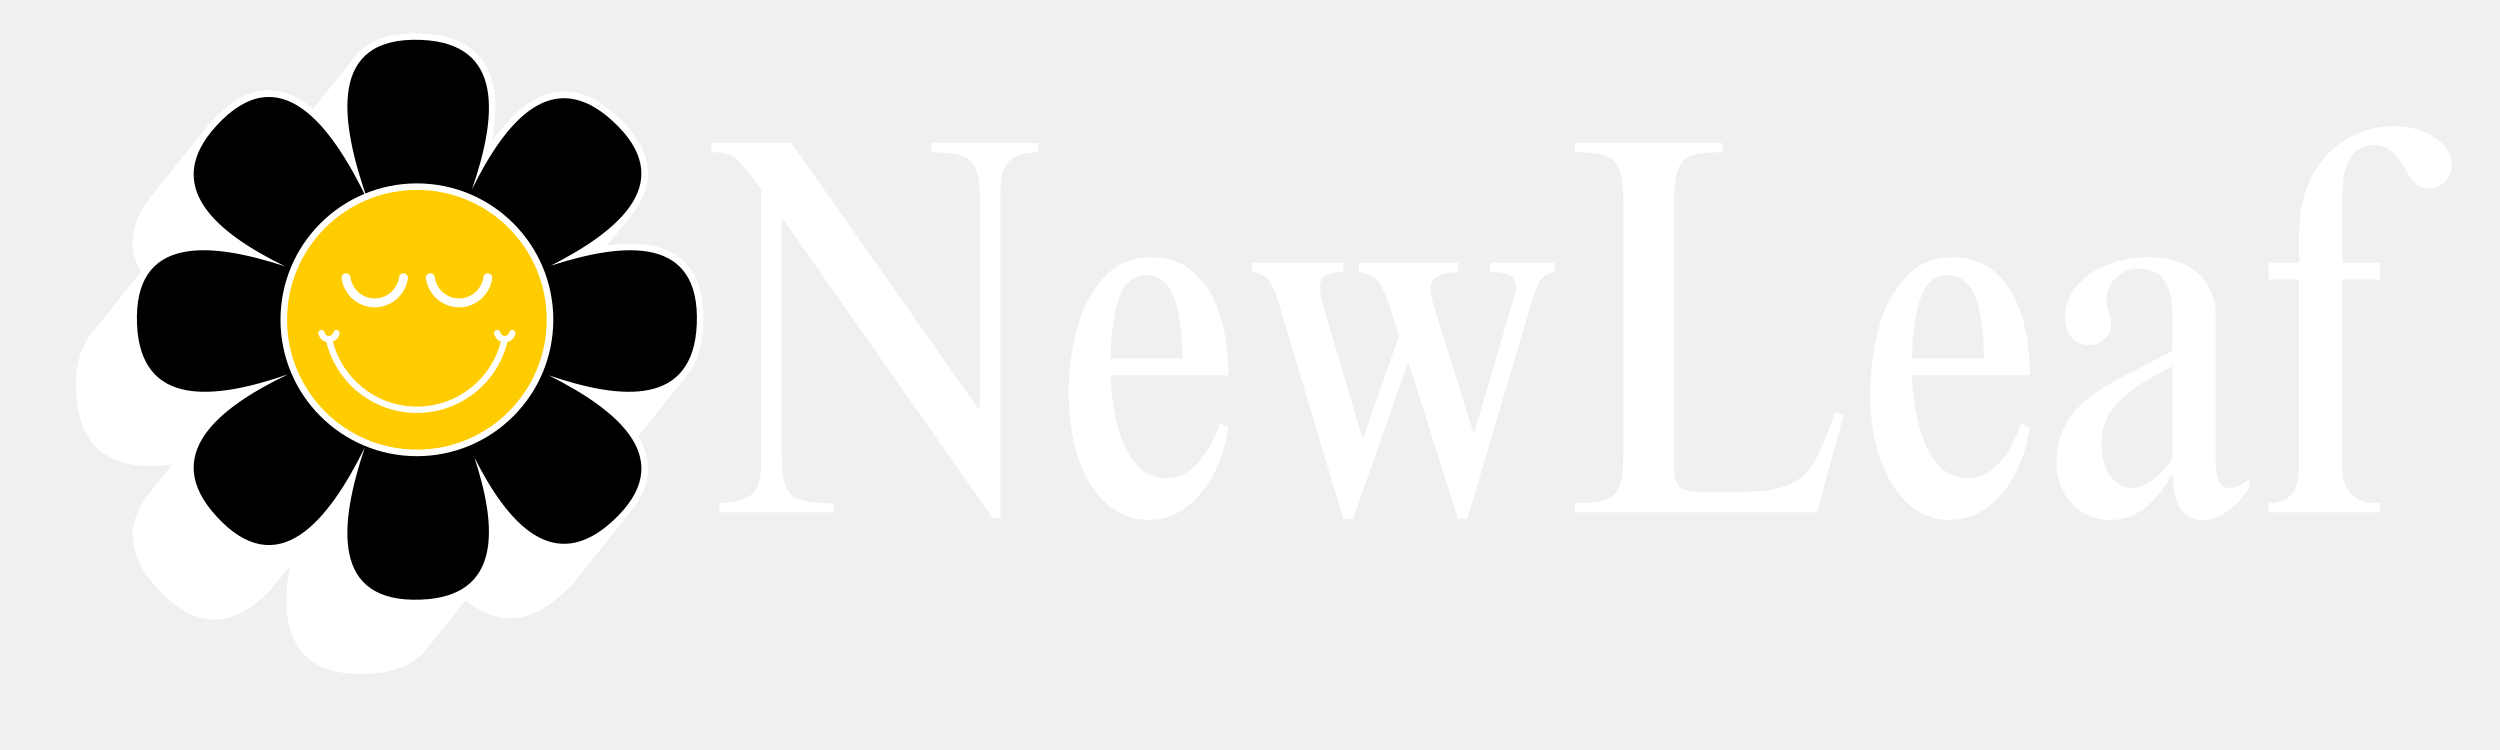
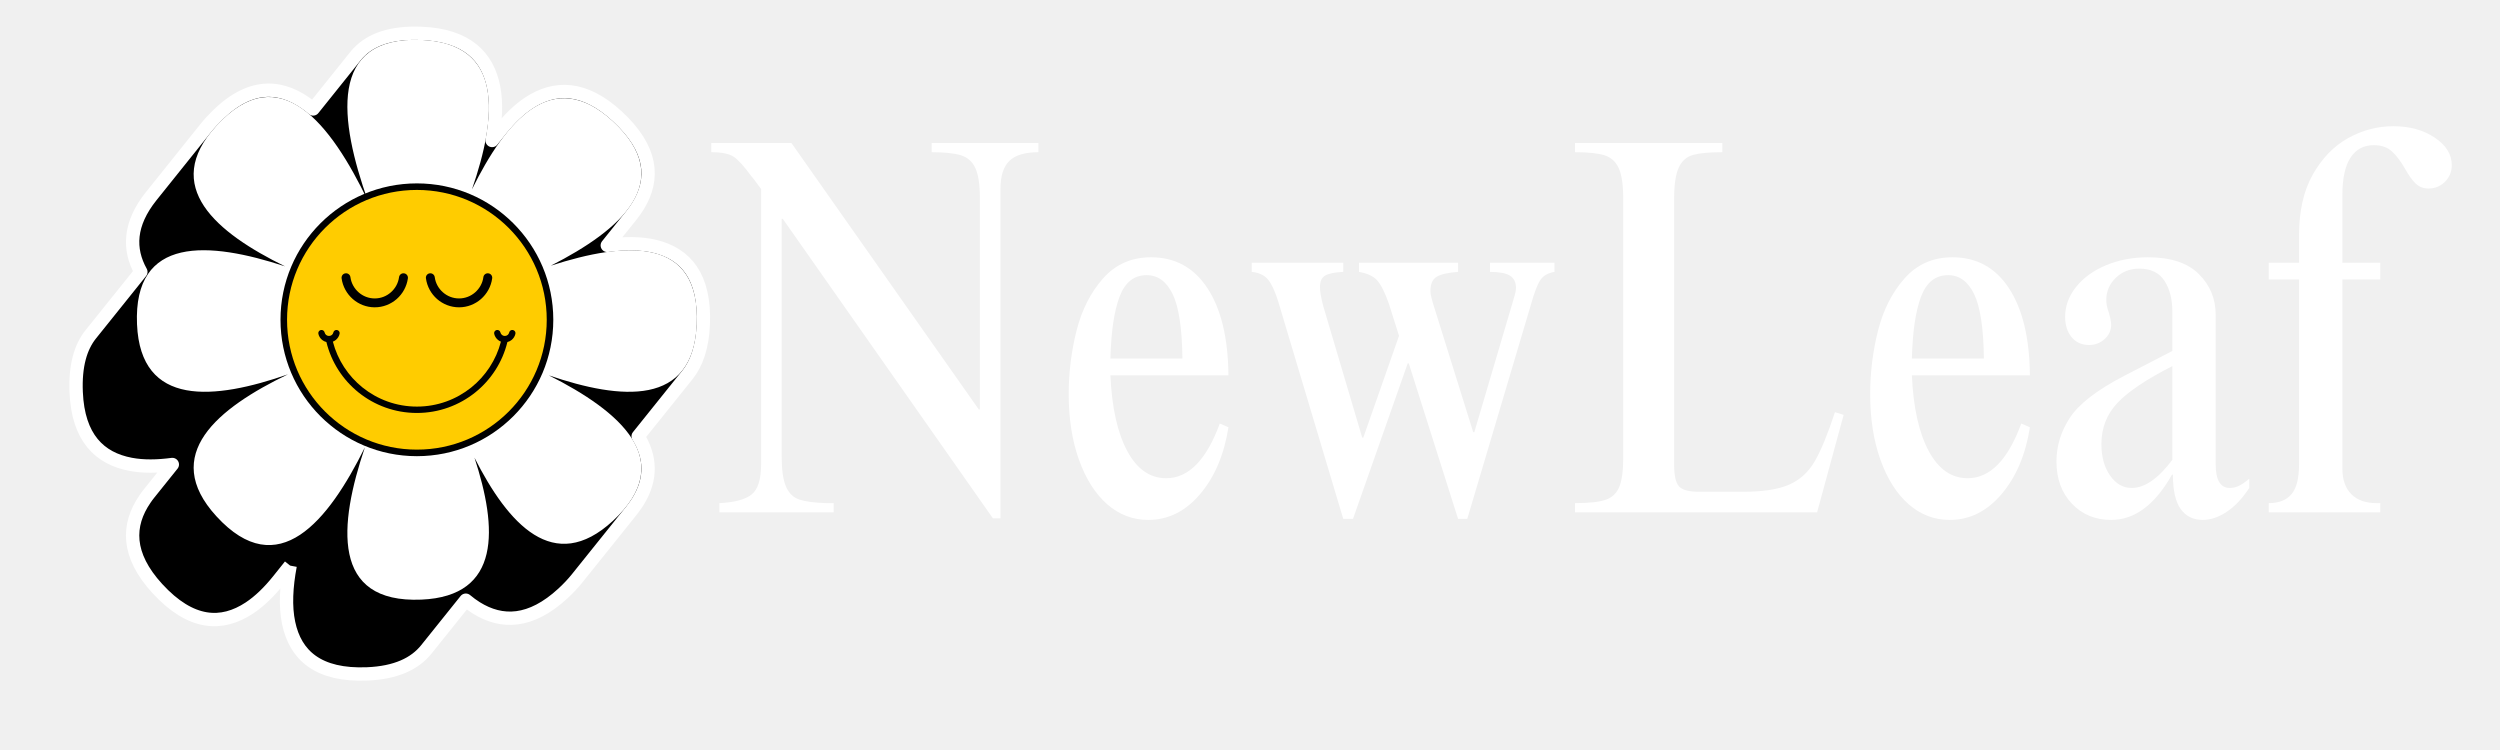
<svg xmlns="http://www.w3.org/2000/svg" width="2000" zoomAndPan="magnify" viewBox="0 0 1500 450" height="600" preserveAspectRatio="xMidYMid meet" version="1.0">
  <defs>
    <g />
    <clipPath id="158971e21e">
      <rect x="0" width="1050" y="0" height="327" />
    </clipPath>
  </defs>
-   <path fill="#ffffff" d="M 174.102 339.371 L 166.988 348.273 C 161.543 355.051 155.762 360.742 149.641 364.785 C 133.059 375.742 114.535 375.086 94.363 353.082 C 75.91 332.914 76.25 315.043 87.023 299.367 C 87.793 298.215 88.629 297.086 89.531 295.98 L 103.402 278.699 C 94.41 279.898 85.961 280.031 78.441 278.609 C 59.738 275.086 46.859 262.684 45.711 235.352 C 45.031 219.516 48.309 208.27 54.449 200.609 L 84.516 163.137 C 76.949 149.539 77.355 134.359 90.82 117.574 L 123.414 76.914 C 124.5 75.559 125.672 74.184 126.961 72.805 C 147.676 50.172 166.648 50.102 183.523 61.984 C 184.992 63.023 186.457 64.152 187.883 65.371 L 213.293 33.66 C 213.453 33.477 213.586 33.32 213.746 33.141 C 213.793 33.07 213.836 33.027 213.883 32.957 C 214.219 32.551 214.605 32.145 214.965 31.738 C 214.988 31.738 215.012 31.715 215.035 31.691 C 222.602 23.695 234.754 19.246 253.004 20.039 C 280.133 21.191 292.582 33.906 296.195 52.43 C 298.023 61.848 297.414 72.738 295.27 84.301 L 300.555 77.707 C 300.645 77.57 300.758 77.457 300.871 77.32 C 300.895 77.277 300.914 77.254 300.938 77.211 C 306.043 70.953 311.465 65.688 317.223 61.871 C 332.809 51.57 350.496 51.504 370.332 69.777 C 391.539 89.316 392.785 107.297 382.891 123.449 C 381.715 125.367 380.383 127.266 378.891 129.141 L 364.367 147.234 C 374.824 145.832 384.582 145.812 392.988 147.844 C 411.375 152.316 423.188 165.914 421.969 194.715 C 421.402 208.18 417.969 218.027 412.414 224.984 C 402.562 237.25 392.738 249.516 382.891 261.781 C 390.277 273.844 391.449 286.922 382.73 300.926 C 382.688 300.973 382.641 301.039 382.617 301.086 C 382.301 301.582 381.984 302.078 381.648 302.574 C 381.559 302.711 381.465 302.824 381.398 302.938 C 381.082 303.391 380.766 303.84 380.449 304.27 C 380.359 304.406 380.246 304.562 380.133 304.699 C 379.816 305.152 379.48 305.582 379.117 306.031 C 379.027 306.168 378.914 306.305 378.824 306.414 C 378.777 306.461 378.754 306.508 378.734 306.551 L 346.137 347.188 C 343.789 350.102 340.988 353.082 337.734 356.09 C 318.422 373.887 301.098 374.273 285.781 364.719 C 283.637 363.383 281.535 361.824 279.48 360.109 L 255.805 389.633 C 248.918 398.215 237.621 403.613 220.41 404.336 C 190.797 405.578 177.242 393.09 173.199 373.844 C 171.074 363.812 171.73 351.977 174.102 339.371 " fill-opacity="1" fill-rule="evenodd" />
-   <path fill="#000000" d="M 218.918 268.445 C 197.031 312.695 166.875 350.215 129.852 309.781 C 95.992 272.848 130.711 244.84 172.77 224.602 C 128.699 239.938 84.336 244.637 82.211 194.578 C 79.953 141.156 125.445 144.84 171.055 159.816 C 129.785 139.621 96.441 111.906 129.852 75.449 C 167.867 33.906 198.68 74.633 220.703 120.445 C 203.715 72.398 196.441 21.551 252.848 23.945 C 302.609 26.047 298.297 69.844 283.16 113.668 C 303.469 72.422 331.297 39.172 367.664 72.668 C 406.629 108.562 372.816 137.836 330.484 159.41 C 375.66 144.793 420.297 141.633 418.059 194.578 C 415.961 243.957 372.77 240.074 329.309 225.211 C 372.184 246.828 406.992 276.328 367.688 312.559 C 332.223 345.223 304.848 314.391 284.676 274.59 C 298.52 316.828 300.871 357.738 252.848 359.77 C 198.453 362.074 203.266 314.887 218.918 268.445 " fill-opacity="1" fill-rule="evenodd" />
-   <path fill="#ffffff" d="M 250.137 110.031 C 295.336 110.031 331.977 146.668 331.977 191.867 C 331.977 237.07 295.336 273.707 250.137 273.707 C 204.938 273.707 168.297 237.07 168.297 191.867 C 168.297 146.668 204.938 110.031 250.137 110.031 " fill-opacity="1" fill-rule="evenodd" />
+   <path fill="#000000" stroke="#ffffff" stroke-width="8" stroke-linejoin="round" d="M 174.102 339.371 L 166.988 348.273 C 161.543 355.051 155.762 360.742 149.641 364.785 C 133.059 375.742 114.535 375.086 94.363 353.082 C 75.91 332.914 76.25 315.043 87.023 299.367 C 87.793 298.215 88.629 297.086 89.531 295.98 L 103.402 278.699 C 94.41 279.898 85.961 280.031 78.441 278.609 C 59.738 275.086 46.859 262.684 45.711 235.352 C 45.031 219.516 48.309 208.27 54.449 200.609 L 84.516 163.137 C 76.949 149.539 77.355 134.359 90.82 117.574 L 123.414 76.914 C 124.5 75.559 125.672 74.184 126.961 72.805 C 147.676 50.172 166.648 50.102 183.523 61.984 C 184.992 63.023 186.457 64.152 187.883 65.371 L 213.293 33.66 C 213.453 33.477 213.586 33.32 213.746 33.141 C 213.793 33.07 213.836 33.027 213.883 32.957 C 214.219 32.551 214.605 32.145 214.965 31.738 C 214.988 31.738 215.012 31.715 215.035 31.691 C 222.602 23.695 234.754 19.246 253.004 20.039 C 280.133 21.191 292.582 33.906 296.195 52.43 C 298.023 61.848 297.414 72.738 295.27 84.301 L 300.555 77.707 C 300.645 77.57 300.758 77.457 300.871 77.32 C 300.895 77.277 300.914 77.254 300.938 77.211 C 306.043 70.953 311.465 65.688 317.223 61.871 C 332.809 51.57 350.496 51.504 370.332 69.777 C 391.539 89.316 392.785 107.297 382.891 123.449 C 381.715 125.367 380.383 127.266 378.891 129.141 L 364.367 147.234 C 374.824 145.832 384.582 145.812 392.988 147.844 C 411.375 152.316 423.188 165.914 421.969 194.715 C 421.402 208.18 417.969 218.027 412.414 224.984 C 402.562 237.25 392.738 249.516 382.891 261.781 C 390.277 273.844 391.449 286.922 382.73 300.926 C 382.688 300.973 382.641 301.039 382.617 301.086 C 382.301 301.582 381.984 302.078 381.648 302.574 C 381.559 302.711 381.465 302.824 381.398 302.938 C 381.082 303.391 380.766 303.84 380.449 304.27 C 380.359 304.406 380.246 304.562 380.133 304.699 C 379.816 305.152 379.48 305.582 379.117 306.031 C 379.027 306.168 378.914 306.305 378.824 306.414 C 378.777 306.461 378.754 306.508 378.734 306.551 L 346.137 347.188 C 343.789 350.102 340.988 353.082 337.734 356.09 C 318.422 373.887 301.098 374.273 285.781 364.719 C 283.637 363.383 281.535 361.824 279.48 360.109 L 255.805 389.633 C 248.918 398.215 237.621 403.613 220.41 404.336 C 190.797 405.578 177.242 393.09 173.199 373.844 C 171.074 363.812 171.73 351.977 174.102 339.371 " fill-opacity="1" fill-rule="evenodd" />
+   <path fill="#ffffff" d="M 218.918 268.445 C 197.031 312.695 166.875 350.215 129.852 309.781 C 95.992 272.848 130.711 244.84 172.77 224.602 C 128.699 239.938 84.336 244.637 82.211 194.578 C 79.953 141.156 125.445 144.84 171.055 159.816 C 129.785 139.621 96.441 111.906 129.852 75.449 C 167.867 33.906 198.68 74.633 220.703 120.445 C 203.715 72.398 196.441 21.551 252.848 23.945 C 302.609 26.047 298.297 69.844 283.16 113.668 C 303.469 72.422 331.297 39.172 367.664 72.668 C 406.629 108.562 372.816 137.836 330.484 159.41 C 375.66 144.793 420.297 141.633 418.059 194.578 C 415.961 243.957 372.77 240.074 329.309 225.211 C 372.184 246.828 406.992 276.328 367.688 312.559 C 332.223 345.223 304.848 314.391 284.676 274.59 C 298.52 316.828 300.871 357.738 252.848 359.77 C 198.453 362.074 203.266 314.887 218.918 268.445 " fill-opacity="1" fill-rule="evenodd" />
+   <path fill="#000000" d="M 250.137 110.031 C 295.336 110.031 331.977 146.668 331.977 191.867 C 331.977 237.07 295.336 273.707 250.137 273.707 C 204.938 273.707 168.297 237.07 168.297 191.867 C 168.297 146.668 204.938 110.031 250.137 110.031 " fill-opacity="1" fill-rule="evenodd" />
  <path fill="#ffcc00" d="M 250.137 113.961 C 293.168 113.961 328.043 148.836 328.043 191.867 C 328.043 234.879 293.168 269.777 250.137 269.777 C 207.105 269.777 172.227 234.879 172.227 191.867 C 172.227 148.836 207.105 113.961 250.137 113.961 " fill-opacity="1" fill-rule="evenodd" />
-   <path fill="#ffffff" d="M 304.438 205.219 C 301.48 217.348 294.547 227.922 285.125 235.488 C 275.547 243.168 263.375 247.777 250.137 247.777 C 236.898 247.777 224.723 243.168 215.145 235.488 C 205.727 227.922 198.816 217.348 195.832 205.219 C 194.906 204.992 194.047 204.562 193.305 203.977 C 192.172 203.051 191.34 201.762 191.023 200.293 C 190.797 199.254 191.449 198.238 192.488 198.012 C 193.527 197.789 194.547 198.441 194.773 199.48 C 194.906 200.09 195.246 200.609 195.699 200.996 C 196.172 201.355 196.758 201.582 197.391 201.582 C 198.047 201.582 198.613 201.355 199.086 200.996 C 199.559 200.609 199.898 200.09 200.012 199.48 C 200.238 198.441 201.254 197.789 202.293 198.012 C 203.332 198.238 203.988 199.254 203.762 200.293 C 203.445 201.762 202.609 203.051 201.48 203.977 C 200.938 204.406 200.352 204.746 199.719 204.992 C 202.566 215.992 208.934 225.594 217.539 232.508 C 226.465 239.668 237.805 243.957 250.137 243.957 C 262.492 243.957 273.809 239.668 282.73 232.508 C 291.336 225.594 297.707 215.992 300.555 204.992 C 299.922 204.746 299.336 204.406 298.816 203.977 C 297.664 203.051 296.848 201.762 296.512 200.293 C 296.285 199.254 296.941 198.238 297.98 198.012 C 299.02 197.789 300.035 198.441 300.262 199.48 C 300.395 200.09 300.734 200.609 301.211 200.996 C 301.66 201.355 302.25 201.582 302.879 201.582 C 303.535 201.582 304.121 201.355 304.574 200.996 C 305.051 200.609 305.387 200.09 305.523 199.48 C 305.727 198.441 306.742 197.789 307.781 198.012 C 308.82 198.238 309.477 199.254 309.25 200.293 C 308.934 201.762 308.098 203.051 306.969 203.977 C 306.246 204.562 305.387 204.992 304.438 205.219 " fill-opacity="1" fill-rule="nonzero" />
-   <path fill="#ffffff" d="M 244.738 166.977 C 244.918 165.531 243.902 164.176 242.434 163.996 C 240.988 163.793 239.633 164.809 239.43 166.277 C 238.953 169.891 237.148 173.098 234.504 175.402 C 231.93 177.684 228.543 179.062 224.836 179.062 C 221.156 179.062 217.766 177.684 215.168 175.402 C 212.547 173.098 210.742 169.891 210.246 166.277 C 210.062 164.832 208.73 163.793 207.262 163.996 C 205.793 164.176 204.777 165.508 204.957 166.977 C 205.613 171.902 208.098 176.281 211.668 179.422 C 215.215 182.516 219.824 184.391 224.836 184.391 C 229.875 184.391 234.48 182.516 238.027 179.422 C 241.598 176.281 244.059 171.902 244.738 166.977 Z M 295.312 166.977 C 295.516 165.531 294.477 164.176 293.031 163.996 C 291.562 163.793 290.23 164.809 290.027 166.277 C 289.555 169.891 287.723 173.098 285.102 175.402 C 282.504 177.684 279.117 179.062 275.434 179.062 C 271.73 179.062 268.344 177.684 265.766 175.402 C 263.125 173.098 261.316 169.891 260.844 166.277 C 260.641 164.832 259.309 163.793 257.84 163.996 C 256.395 164.176 255.355 165.508 255.559 166.977 C 256.211 171.902 258.676 176.281 262.242 179.422 C 265.789 182.516 270.422 184.391 275.434 184.391 C 280.449 184.391 285.059 182.516 288.605 179.422 C 292.172 176.281 294.66 171.902 295.312 166.977 " fill-opacity="1" fill-rule="nonzero" />
+   <path fill="#000000" d="M 304.438 205.219 C 301.48 217.348 294.547 227.922 285.125 235.488 C 275.547 243.168 263.375 247.777 250.137 247.777 C 236.898 247.777 224.723 243.168 215.145 235.488 C 205.727 227.922 198.816 217.348 195.832 205.219 C 194.906 204.992 194.047 204.562 193.305 203.977 C 192.172 203.051 191.34 201.762 191.023 200.293 C 190.797 199.254 191.449 198.238 192.488 198.012 C 193.527 197.789 194.547 198.441 194.773 199.48 C 194.906 200.09 195.246 200.609 195.699 200.996 C 196.172 201.355 196.758 201.582 197.391 201.582 C 198.047 201.582 198.613 201.355 199.086 200.996 C 199.559 200.609 199.898 200.09 200.012 199.48 C 200.238 198.441 201.254 197.789 202.293 198.012 C 203.332 198.238 203.988 199.254 203.762 200.293 C 203.445 201.762 202.609 203.051 201.48 203.977 C 200.938 204.406 200.352 204.746 199.719 204.992 C 202.566 215.992 208.934 225.594 217.539 232.508 C 226.465 239.668 237.805 243.957 250.137 243.957 C 262.492 243.957 273.809 239.668 282.73 232.508 C 291.336 225.594 297.707 215.992 300.555 204.992 C 299.922 204.746 299.336 204.406 298.816 203.977 C 297.664 203.051 296.848 201.762 296.512 200.293 C 296.285 199.254 296.941 198.238 297.98 198.012 C 299.02 197.789 300.035 198.441 300.262 199.48 C 300.395 200.09 300.734 200.609 301.211 200.996 C 301.66 201.355 302.25 201.582 302.879 201.582 C 303.535 201.582 304.121 201.355 304.574 200.996 C 305.051 200.609 305.387 200.09 305.523 199.48 C 305.727 198.441 306.742 197.789 307.781 198.012 C 308.82 198.238 309.477 199.254 309.25 200.293 C 308.934 201.762 308.098 203.051 306.969 203.977 C 306.246 204.562 305.387 204.992 304.438 205.219 " fill-opacity="1" fill-rule="nonzero" />
+   <path fill="#000000" d="M 244.738 166.977 C 244.918 165.531 243.902 164.176 242.434 163.996 C 240.988 163.793 239.633 164.809 239.43 166.277 C 238.953 169.891 237.148 173.098 234.504 175.402 C 231.93 177.684 228.543 179.062 224.836 179.062 C 221.156 179.062 217.766 177.684 215.168 175.402 C 212.547 173.098 210.742 169.891 210.246 166.277 C 210.062 164.832 208.73 163.793 207.262 163.996 C 205.793 164.176 204.777 165.508 204.957 166.977 C 205.613 171.902 208.098 176.281 211.668 179.422 C 215.215 182.516 219.824 184.391 224.836 184.391 C 229.875 184.391 234.48 182.516 238.027 179.422 C 241.598 176.281 244.059 171.902 244.738 166.977 Z M 295.312 166.977 C 295.516 165.531 294.477 164.176 293.031 163.996 C 291.562 163.793 290.23 164.809 290.027 166.277 C 289.555 169.891 287.723 173.098 285.102 175.402 C 282.504 177.684 279.117 179.062 275.434 179.062 C 271.73 179.062 268.344 177.684 265.766 175.402 C 263.125 173.098 261.316 169.891 260.844 166.277 C 260.641 164.832 259.309 163.793 257.84 163.996 C 256.395 164.176 255.355 165.508 255.559 166.977 C 256.211 171.902 258.676 176.281 262.242 179.422 C 265.789 182.516 270.422 184.391 275.434 184.391 C 280.449 184.391 285.059 182.516 288.605 179.422 C 292.172 176.281 294.66 171.902 295.312 166.977 " fill-opacity="1" fill-rule="nonzero" />
  <g transform="matrix(1, 0, 0, 1, 423, 73)">
    <g clip-path="url(#158971e21e)">
      <g fill="#ffffff" fill-opacity="1">
        <g transform="translate(0.197924, 234.4029)">
          <g>
            <path d="M 164.078 -61.734 L 164.734 -61.734 L 164.734 -188.453 C 164.734 -196.68 163.812 -202.742 161.969 -206.641 C 160.133 -210.547 157.211 -213.094 153.203 -214.281 C 149.191 -215.477 143.395 -216.078 135.812 -216.078 L 135.812 -221.594 L 199.828 -221.594 L 199.828 -216.078 C 191.816 -216.078 186.02 -214.344 182.438 -210.875 C 178.863 -207.406 177.078 -201.773 177.078 -193.984 L 177.078 3.578 L 172.531 3.578 L 46.469 -176.109 L 45.812 -176.109 L 45.812 -33.469 C 45.812 -25.445 46.676 -19.43 48.406 -15.422 C 50.145 -11.422 52.852 -8.82 56.531 -7.625 C 60.219 -6.438 65.523 -5.738 72.453 -5.531 L 77 -5.531 L 77 0 L 8.453 0 L 8.453 -5.531 C 17.547 -5.957 23.988 -7.688 27.781 -10.719 C 31.57 -13.75 33.469 -19.816 33.469 -28.922 L 33.469 -193.984 C 32.602 -195.066 31.68 -196.312 30.703 -197.719 C 29.734 -199.125 28.598 -200.582 27.297 -202.094 C 23.18 -207.727 19.77 -211.469 17.062 -213.312 C 14.352 -215.156 9.859 -216.078 3.578 -216.078 L 3.578 -221.594 L 51.656 -221.594 Z M 164.078 -61.734 " />
          </g>
        </g>
      </g>
      <g fill="#ffffff" fill-opacity="1">
        <g transform="translate(210.0961, 234.4029)">
          <g>
            <path d="M 57.516 -153.031 C 72.023 -153.031 83.344 -146.801 91.469 -134.344 C 99.594 -121.895 103.758 -104.516 103.969 -82.203 L 33.141 -82.203 C 34.004 -62.922 37.359 -47.812 43.203 -36.875 C 49.055 -25.938 56.859 -20.469 66.609 -20.469 C 80.035 -20.469 90.758 -31.406 98.781 -53.281 L 103.969 -51.016 C 101.375 -34.547 95.688 -21.164 86.906 -10.875 C 78.133 -0.594 67.797 4.547 55.891 4.547 C 46.578 4.547 38.344 1.406 31.188 -4.875 C 24.039 -11.156 18.41 -20.035 14.297 -31.516 C 10.18 -42.992 8.125 -56.098 8.125 -70.828 C 8.125 -83.828 9.691 -96.551 12.828 -109 C 15.973 -121.457 21.281 -131.91 28.75 -140.359 C 36.227 -148.805 45.816 -153.031 57.516 -153.031 Z M 33.141 -92.281 L 76.359 -92.281 C 76.141 -110.477 74.188 -123.363 70.5 -130.938 C 66.82 -138.52 61.625 -142.312 54.906 -142.312 C 47.332 -142.312 41.922 -138.031 38.672 -129.469 C 35.422 -120.914 33.578 -108.52 33.141 -92.281 Z M 33.141 -92.281 " />
          </g>
        </g>
      </g>
      <g fill="#ffffff" fill-opacity="1">
        <g transform="translate(321.8685, 234.4029)">
          <g>
            <path d="M 61.078 -144.266 C 56.098 -144.047 52.523 -143.336 50.359 -142.141 C 48.191 -140.953 47.109 -138.629 47.109 -135.172 C 47.109 -132.566 47.758 -128.773 49.062 -123.797 L 72.453 -44.844 L 73.109 -44.844 L 94.547 -105.922 L 88.375 -125.422 C 85.988 -132.141 83.66 -136.742 81.391 -139.234 C 79.117 -141.723 75.492 -143.398 70.516 -144.266 L 70.516 -149.781 L 129.969 -149.781 L 129.969 -144.266 C 123.906 -143.828 119.625 -142.848 117.125 -141.328 C 114.633 -139.816 113.391 -137.004 113.391 -132.891 C 113.391 -131.379 113.66 -129.754 114.203 -128.016 C 114.742 -126.285 115.016 -125.312 115.016 -125.094 L 139.062 -48.094 L 139.719 -48.094 L 162.453 -125.094 C 162.891 -126.613 163.379 -128.289 163.922 -130.125 C 164.461 -131.969 164.734 -133.43 164.734 -134.516 C 164.734 -137.984 163.539 -140.473 161.156 -141.984 C 158.781 -143.504 154.773 -144.266 149.141 -144.266 L 149.141 -149.781 L 187.812 -149.781 L 187.812 -144.266 C 183.906 -143.617 181.082 -141.992 179.344 -139.391 C 177.613 -136.797 175.773 -132.031 173.828 -125.094 L 135.5 3.906 L 129.969 3.906 L 100.406 -89.359 L 99.75 -89.359 L 66.938 3.906 L 61.078 3.906 L 22.094 -126.391 C 20.145 -132.672 18.086 -137.109 15.922 -139.703 C 13.754 -142.305 10.504 -143.828 6.172 -144.266 L 6.172 -149.781 L 61.078 -149.781 Z M 61.078 -144.266 " />
          </g>
        </g>
      </g>
      <g fill="#ffffff" fill-opacity="1">
        <g transform="translate(514.8709, 234.4029)">
          <g>
            <path d="M 95.531 -216.078 C 87.727 -216.078 81.875 -215.535 77.969 -214.453 C 74.07 -213.367 71.203 -210.82 69.359 -206.812 C 67.523 -202.801 66.609 -196.57 66.609 -188.125 L 66.609 -28.594 C 66.609 -22.094 67.582 -17.758 69.531 -15.594 C 71.477 -13.426 75.488 -12.344 81.562 -12.344 L 107.875 -12.344 C 119.789 -12.344 128.992 -13.75 135.484 -16.562 C 141.984 -19.383 147.129 -24.047 150.922 -30.547 C 154.711 -37.047 158.773 -46.898 163.109 -60.109 L 168.312 -58.484 L 152.391 0 L 7.141 0 L 7.141 -5.531 C 15.379 -5.531 21.445 -6.176 25.344 -7.469 C 29.238 -8.77 32 -11.316 33.625 -15.109 C 35.25 -18.898 36.062 -24.801 36.062 -32.812 L 36.062 -188.125 C 36.062 -196.57 35.141 -202.742 33.297 -206.641 C 31.461 -210.547 28.594 -213.094 24.688 -214.281 C 20.789 -215.477 14.941 -216.078 7.141 -216.078 L 7.141 -221.594 L 95.531 -221.594 Z M 95.531 -216.078 " />
          </g>
        </g>
      </g>
      <g fill="#ffffff" fill-opacity="1">
        <g transform="translate(690.9773, 234.4029)">
          <g>
            <path d="M 57.516 -153.031 C 72.023 -153.031 83.344 -146.801 91.469 -134.344 C 99.594 -121.895 103.758 -104.516 103.969 -82.203 L 33.141 -82.203 C 34.004 -62.922 37.359 -47.812 43.203 -36.875 C 49.055 -25.938 56.859 -20.469 66.609 -20.469 C 80.035 -20.469 90.758 -31.406 98.781 -53.281 L 103.969 -51.016 C 101.375 -34.547 95.688 -21.164 86.906 -10.875 C 78.133 -0.594 67.797 4.547 55.891 4.547 C 46.578 4.547 38.344 1.406 31.188 -4.875 C 24.039 -11.156 18.41 -20.035 14.297 -31.516 C 10.18 -42.992 8.125 -56.098 8.125 -70.828 C 8.125 -83.828 9.691 -96.551 12.828 -109 C 15.973 -121.457 21.281 -131.91 28.75 -140.359 C 36.227 -148.805 45.816 -153.031 57.516 -153.031 Z M 33.141 -92.281 L 76.359 -92.281 C 76.141 -110.477 74.188 -123.363 70.5 -130.938 C 66.82 -138.52 61.625 -142.312 54.906 -142.312 C 47.332 -142.312 41.922 -138.031 38.672 -129.469 C 35.422 -120.914 33.578 -108.52 33.141 -92.281 Z M 33.141 -92.281 " />
          </g>
        </g>
      </g>
      <g fill="#ffffff" fill-opacity="1">
        <g transform="translate(802.7498, 234.4029)">
          <g>
            <path d="M 63.031 -153.031 C 76.676 -153.031 86.859 -149.672 93.578 -142.953 C 100.297 -136.242 103.656 -128.125 103.656 -118.594 L 103.656 -28.922 C 103.656 -19.391 106.469 -14.625 112.094 -14.625 C 113.832 -14.625 115.566 -15 117.297 -15.75 C 119.023 -16.508 121.191 -17.973 123.797 -20.141 L 123.797 -14.625 C 119.68 -8.344 115.188 -3.578 110.312 -0.328 C 105.438 2.922 100.617 4.547 95.859 4.547 C 90.223 4.547 85.832 2.379 82.688 -1.953 C 79.551 -6.285 77.984 -13.219 77.984 -22.75 L 77.328 -22.422 C 67.148 -4.441 55.02 4.547 40.938 4.547 C 31.406 4.547 23.551 1.297 17.375 -5.203 C 11.207 -11.703 8.125 -20.148 8.125 -30.547 C 8.125 -39.859 10.832 -48.629 16.25 -56.859 C 21.664 -65.086 32.492 -73.426 48.734 -81.875 L 77.656 -96.828 L 77.656 -120.547 C 77.656 -127.91 76.082 -134.031 72.938 -138.906 C 69.801 -143.781 64.77 -146.219 57.844 -146.219 C 52.207 -146.219 47.492 -144.375 43.703 -140.688 C 39.91 -137.008 38.016 -132.57 38.016 -127.375 C 38.016 -124.988 38.555 -122.391 39.641 -119.578 C 40.504 -116.535 40.938 -114.148 40.938 -112.422 C 40.938 -109.172 39.633 -106.352 37.031 -103.969 C 34.438 -101.594 31.301 -100.406 27.625 -100.406 C 23.289 -100.406 19.82 -101.973 17.219 -105.109 C 14.625 -108.254 13.328 -112.316 13.328 -117.297 C 13.328 -123.797 15.547 -129.805 19.984 -135.328 C 24.422 -140.848 30.43 -145.176 38.016 -148.312 C 45.598 -151.457 53.938 -153.031 63.031 -153.031 Z M 35.094 -40.938 C 35.094 -33.352 36.82 -27.07 40.281 -22.094 C 43.75 -17.113 48.082 -14.625 53.281 -14.625 C 61.082 -14.625 69.207 -20.254 77.656 -31.516 L 77.656 -87.734 C 62.281 -79.93 51.344 -72.617 44.844 -65.797 C 38.344 -58.973 35.094 -50.688 35.094 -40.938 Z M 35.094 -40.938 " />
          </g>
        </g>
      </g>
      <g fill="#ffffff" fill-opacity="1">
        <g transform="translate(931.418, 234.4029)">
          <g>
            <path d="M 81.562 -231.672 C 91.301 -231.672 99.582 -229.395 106.406 -224.844 C 113.227 -220.289 116.641 -214.77 116.641 -208.281 C 116.641 -204.375 115.285 -201.066 112.578 -198.359 C 109.879 -195.648 106.578 -194.297 102.672 -194.297 C 99.641 -194.297 97.094 -195.27 95.031 -197.219 C 92.977 -199.176 90.867 -202.102 88.703 -206 C 86.098 -210.551 83.441 -214.07 80.734 -216.562 C 78.035 -219.051 74.41 -220.297 69.859 -220.297 C 63.797 -220.297 59.141 -217.801 55.891 -212.812 C 52.641 -207.832 51.016 -200.363 51.016 -190.406 L 51.016 -149.781 L 73.75 -149.781 L 73.75 -139.719 L 51.016 -139.719 L 51.016 -26.312 C 51.016 -19.602 52.801 -14.461 56.375 -10.891 C 59.945 -7.316 64.984 -5.531 71.484 -5.531 L 73.75 -5.531 L 73.75 0 L 6.828 0 L 6.828 -5.531 C 12.891 -5.531 17.438 -7.316 20.469 -10.891 C 23.5 -14.461 25.016 -20.473 25.016 -28.922 L 25.016 -139.719 L 6.828 -139.719 L 6.828 -149.781 L 25.016 -149.781 L 25.016 -166.359 C 25.016 -180.867 27.773 -193 33.297 -202.75 C 38.828 -212.5 45.867 -219.754 54.422 -224.516 C 62.984 -229.285 72.031 -231.672 81.562 -231.672 Z M 81.562 -231.672 " />
          </g>
        </g>
      </g>
    </g>
  </g>
</svg>
